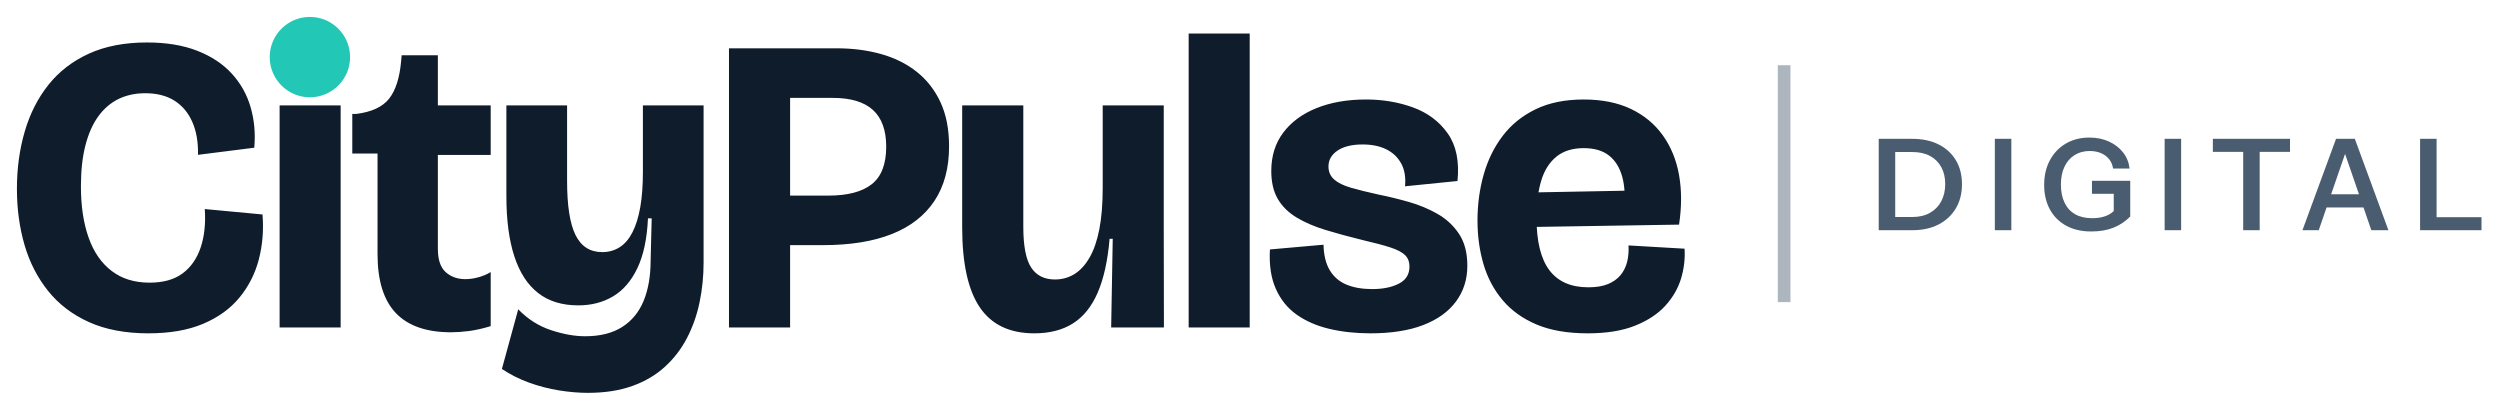
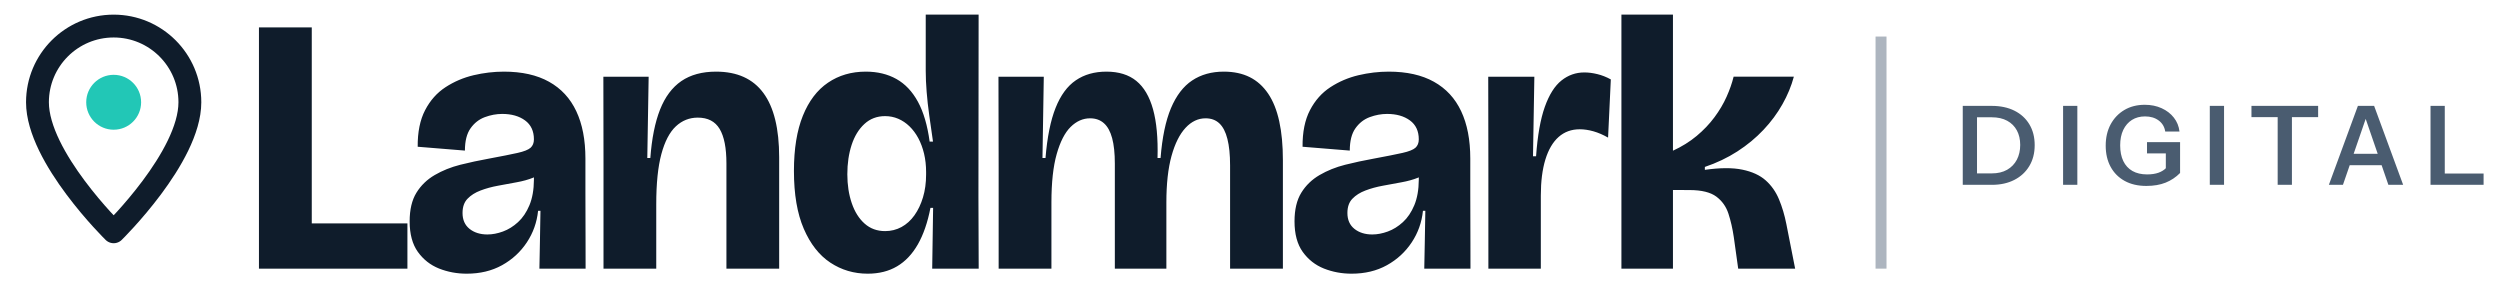
- <svg xmlns="http://www.w3.org/2000/svg" viewBox="0 0 591 97" width="591" height="97" role="img" aria-label="CityPulse Digital">
-   <style>.cp-ring{transform-box:fill-box;transform-origin:center;opacity:0;animation:cpPulse 4.5s cubic-bezier(.2,.6,.3,1) 1.2s infinite}@keyframes cpPulse{0%{transform:scale(1);opacity:.9}45%{transform:scale(2.9);opacity:0}100%{transform:scale(2.9);opacity:0}}@media (prefers-reduced-motion:reduce){.cp-ring{animation:none}}</style>
-   <g transform="translate(1.13,77.42)">
-     <path d="M33.93 1.38Q25.83 1.38 19.94 -1.26Q14.05 -3.9 10.25 -8.63Q6.45 -13.37 4.66 -19.54Q2.87 -25.72 2.87 -32.77Q2.87 -40.05 4.73 -46.37Q6.58 -52.68 10.34 -57.39Q14.1 -62.1 19.89 -64.74Q25.68 -67.38 33.62 -67.38Q40.47 -67.38 45.5 -65.42Q50.53 -63.45 53.67 -60.01Q56.82 -56.57 58.12 -52.05Q59.43 -47.53 58.98 -42.5L45.68 -40.82Q45.77 -45.35 44.33 -48.6Q42.9 -51.85 40.12 -53.62Q37.33 -55.38 33.2 -55.38Q29.68 -55.38 26.87 -54.01Q24.07 -52.63 22.08 -49.88Q20.1 -47.12 19.05 -43Q18 -38.88 18 -33.4Q18 -26.35 19.82 -21.24Q21.63 -16.13 25.26 -13.37Q28.88 -10.6 34.23 -10.6Q39.1 -10.6 42.05 -12.8Q45 -15 46.32 -18.95Q47.63 -22.9 47.28 -28L60.93 -26.72Q61.37 -21.12 60.05 -16.07Q58.73 -11.02 55.47 -7.07Q52.22 -3.12 46.88 -0.87Q41.55 1.38 33.93 1.38Z M64.97 0V-52.5H79.4V0H64.97Z M105.5 1.13Q96.78 1.13 92.45 -3.41Q88.12 -7.95 88.12 -17.35V-41.13H82.15V-50.48H83.03Q88.53 -51.15 90.86 -54.1Q93.18 -57.05 93.7 -63L93.82 -64.35H102.38V-52.5H114.87V-40.8H102.38V-18.6Q102.38 -14.77 104.22 -13.1Q106.07 -11.43 108.88 -11.43Q110.37 -11.43 111.96 -11.87Q113.55 -12.3 114.87 -13.1V-0.32Q112 0.55 109.69 0.84Q107.38 1.13 105.5 1.13Z M137.83 15.45Q134.63 15.45 131.01 14.87Q127.38 14.28 123.9 13.02Q120.42 11.75 117.52 9.8L121.38 -4.3Q124.78 -0.8 129.14 0.63Q133.5 2.07 137.2 2.07Q142.5 2.07 145.93 -0.11Q149.37 -2.28 151.03 -6.31Q152.68 -10.33 152.68 -15.88L152.93 -25.8H152.05Q151.72 -18.57 149.54 -14.02Q147.37 -9.47 143.78 -7.35Q140.2 -5.23 135.57 -5.23Q129.8 -5.23 126.06 -8.17Q122.32 -11.1 120.45 -16.85Q118.58 -22.6 118.58 -31.02V-52.5H132.93V-34.6Q132.93 -25.9 134.92 -21.86Q136.92 -17.82 141.23 -17.82Q143.53 -17.82 145.35 -18.97Q147.17 -20.13 148.38 -22.5Q149.6 -24.87 150.23 -28.43Q150.85 -32 150.85 -36.72V-52.5H165.2V-15.4Q165.2 -10.53 164.25 -5.97Q163.3 -1.4 161.28 2.47Q159.27 6.35 156.07 9.27Q152.88 12.2 148.36 13.82Q143.83 15.45 137.83 15.45Z M181.52 -19.47V-31.18H194.72Q201.53 -31.18 204.95 -33.87Q208.37 -36.57 208.37 -42.73Q208.37 -48.57 205.23 -51.43Q202.1 -54.28 195.72 -54.28H181.52V-66H196.67Q202.33 -66 207.17 -64.64Q212.02 -63.28 215.62 -60.42Q219.22 -57.55 221.22 -53.21Q223.23 -48.87 223.23 -42.82Q223.23 -35.15 219.78 -29.94Q216.33 -24.73 209.72 -22.1Q203.12 -19.47 193.42 -19.47H181.52Z M171.2 0V-66H185.65V0H171.2Z M243.38 1.38Q234.65 1.38 230.49 -4.77Q226.33 -10.92 226.33 -23.68V-52.5H240.78V-23.85Q240.78 -17 242.64 -14.17Q244.5 -11.35 248.25 -11.35Q250.78 -11.35 252.85 -12.62Q254.92 -13.9 256.43 -16.51Q257.95 -19.12 258.75 -23.21Q259.55 -27.3 259.55 -33.03V-52.5H273.98V-24.45L274.02 0H261.55L261.92 -20.97H261.18Q260.5 -13.15 258.36 -8.23Q256.22 -3.3 252.51 -0.96Q248.8 1.38 243.38 1.38Z M279.87 0V-69.5H294.3V0H279.87Z M322.82 1.38Q317.62 1.38 313.16 0.33Q308.7 -0.72 305.43 -3.02Q302.17 -5.32 300.47 -9.15Q298.77 -12.98 299.08 -18.45L311.75 -19.57Q311.83 -15.87 313.23 -13.53Q314.63 -11.2 317.17 -10.14Q319.72 -9.08 323.27 -9.08Q327.07 -9.08 329.57 -10.37Q332.07 -11.65 332.07 -14.4Q332.07 -16.08 331.03 -17.11Q329.98 -18.13 327.58 -18.92Q325.18 -19.7 321.08 -20.65Q316.25 -21.83 312.25 -23.05Q308.25 -24.27 305.36 -26.02Q302.47 -27.77 300.93 -30.41Q299.4 -33.05 299.4 -37Q299.4 -42.32 302.24 -46.08Q305.08 -49.85 310.12 -51.87Q315.17 -53.9 321.8 -53.9Q327.8 -53.9 332.97 -52Q338.15 -50.1 341.13 -45.85Q344.12 -41.6 343.42 -34.63L331.02 -33.38Q331.32 -36.62 330.08 -38.83Q328.85 -41.03 326.53 -42.15Q324.22 -43.27 321 -43.27Q317.2 -43.27 315.06 -41.82Q312.92 -40.37 312.92 -38.07Q312.92 -36.2 314.24 -35.01Q315.57 -33.82 318.21 -33.05Q320.85 -32.28 324.78 -31.42Q328.22 -30.73 331.88 -29.69Q335.55 -28.65 338.69 -26.86Q341.83 -25.07 343.79 -22.12Q345.75 -19.17 345.75 -14.6Q345.75 -9.77 343.07 -6.15Q340.4 -2.53 335.3 -0.57Q330.2 1.38 322.82 1.38Z M374.2 1.38Q367.05 1.38 362.11 -0.71Q357.17 -2.8 354.07 -6.49Q350.97 -10.18 349.56 -15Q348.15 -19.82 348.15 -25.28Q348.15 -30.98 349.61 -36.14Q351.07 -41.3 354.1 -45.29Q357.13 -49.28 361.89 -51.59Q366.65 -53.9 373.25 -53.9Q379.72 -53.9 384.41 -51.67Q389.1 -49.43 391.97 -45.41Q394.85 -41.38 395.8 -36.02Q396.75 -30.65 395.8 -24.32L357.13 -23.7V-31.85L384.83 -32.37L382.77 -27.65Q383.27 -32.33 382.37 -35.62Q381.47 -38.9 379.24 -40.65Q377.02 -42.4 373.25 -42.4Q369.25 -42.4 366.77 -40.36Q364.28 -38.32 363.19 -34.63Q362.1 -30.93 362.1 -25.97Q362.1 -17.55 365.16 -13.52Q368.22 -9.5 374.35 -9.5Q377.13 -9.5 378.98 -10.26Q380.83 -11.02 381.96 -12.37Q383.08 -13.73 383.53 -15.53Q383.97 -17.33 383.85 -19.4L397.1 -18.63Q397.33 -15.1 396.27 -11.57Q395.2 -8.05 392.54 -5.13Q389.88 -2.22 385.37 -0.42Q380.85 1.38 374.2 1.38Z" fill="#0F1C2B" />
-     <circle class="cp-ring" cx="72.13" cy="-63.92" r="9.50" fill="none" stroke="#22C7B6" stroke-width="4.28" />
-     <circle cx="72.13" cy="-63.92" r="9.50" fill="#22C7B6" class="cp-dot" />
-     <rect x="419.14" y="-62" width="3" height="56" fill="#4A5C70" opacity=".45" />
-     <path d="M445.37 -23V-26.12H450.94Q453.4 -26.12 455.14 -27.12Q456.88 -28.11 457.8 -29.87Q458.72 -31.63 458.72 -33.92Q458.72 -36.18 457.81 -37.88Q456.9 -39.58 455.17 -40.53Q453.43 -41.48 450.94 -41.48H445.43V-44.6H450.94Q454.49 -44.6 457.13 -43.29Q459.77 -41.97 461.23 -39.56Q462.68 -37.14 462.68 -33.86Q462.68 -30.58 461.21 -28.13Q459.74 -25.69 457.12 -24.34Q454.49 -23 450.97 -23H445.37ZM443 -23V-44.6H446.9V-23H443ZM470.45 -23V-44.6H474.35V-23H470.45ZM493.23 -22.7Q489.79 -22.7 487.3 -24.07Q484.81 -25.44 483.46 -27.92Q482.11 -30.39 482.11 -33.72Q482.11 -37.03 483.47 -39.55Q484.82 -42.06 487.23 -43.48Q489.63 -44.9 492.8 -44.9Q495.37 -44.9 497.43 -43.96Q499.48 -43.02 500.77 -41.38Q502.05 -39.74 502.3 -37.58H498.4Q498.1 -39.5 496.61 -40.61Q495.11 -41.72 492.87 -41.72Q490.82 -41.72 489.29 -40.75Q487.76 -39.79 486.92 -38.02Q486.07 -36.25 486.07 -33.8Q486.07 -31.29 486.93 -29.51Q487.78 -27.72 489.43 -26.78Q491.07 -25.84 493.44 -25.84Q495.25 -25.84 496.57 -26.32Q497.89 -26.79 498.72 -27.7L502.46 -26.24Q500.75 -24.5 498.51 -23.6Q496.26 -22.7 493.23 -22.7ZM498.56 -26.24V-32.53L499.49 -31.6H493.41V-34.68H502.46V-26.24H498.56ZM510.59 -23V-44.6H514.49V-23H510.59ZM529.16 -23V-41.52H521.99V-44.6H540.23V-41.52H533.06V-23H529.16ZM543.17 -23 551.11 -44.6H554.47L547.02 -23H543.17ZM559.45 -23 552.02 -44.6H555.55L563.49 -23H559.45ZM547.27 -31.49H559.11V-28.37H547.27V-31.49ZM570.98 -23V-44.6H574.88V-23H570.98ZM572.84 -23V-26.08H585.5V-23H572.84Z" fill="#4A5C70" />
+ <svg xmlns="http://www.w3.org/2000/svg" viewBox="0 0 684 79" width="684" height="79" role="img" aria-label="Landmark Digital">
+   <style>.lm-dot{transform-origin:center;transform-box:fill-box;animation:lmDot 2.8s ease-in-out infinite}@keyframes lmDot{50%{transform:scale(1.25);opacity:.8}}@media(prefers-reduced-motion:reduce){.lm-dot{animation:none}}</style>
+   <g transform="translate(4.00,73.50)">
+     <path d="M27.10 -10.08 C27.10 -10.08 6.25 -30.51 6.25 -45.52 A20.85 20.85 0 1 1 47.95 -45.52 C47.95 -30.51 27.10 -10.08 27.10 -10.08 Z" fill="none" stroke="#0F1C2B" stroke-width="6.25" stroke-linejoin="round" />
+     <circle cx="27.10" cy="-45.52" r="7.51" fill="#22C7B6" class="lm-dot" />
+     <path d="M66.85 0V-66H81.3V0H66.85ZM69.68 0V-12.38H107.47V0H69.68ZM123.7 1.38Q119.68 1.38 116.12 -0.03Q112.57 -1.45 110.32 -4.59Q108.08 -7.73 108.08 -12.95Q108.08 -17.75 109.93 -20.76Q111.78 -23.77 114.94 -25.61Q118.1 -27.45 121.93 -28.42Q125.77 -29.38 129.65 -30.08Q134.97 -31.07 137.6 -31.66Q140.23 -32.25 141.16 -33.07Q142.08 -33.9 142.08 -35.37Q142.08 -38.77 139.66 -40.55Q137.23 -42.33 133.4 -42.33Q131.02 -42.33 128.65 -41.45Q126.28 -40.57 124.74 -38.39Q123.2 -36.22 123.2 -32.3L110.28 -33.35Q110.23 -39.37 112.31 -43.36Q114.38 -47.35 117.89 -49.64Q121.4 -51.93 125.57 -52.92Q129.73 -53.9 133.87 -53.9Q141.27 -53.9 146.22 -51.13Q151.18 -48.37 153.67 -43.08Q156.17 -37.78 156.17 -30.12V-20.62Q156.18 -17.2 156.19 -13.73Q156.2 -10.27 156.21 -6.84Q156.22 -3.42 156.22 0H143.58Q143.67 -3.83 143.73 -7.69Q143.8 -11.55 143.87 -15.82H143.22Q142.73 -11.08 140.14 -7.18Q137.55 -3.27 133.36 -0.94Q129.17 1.38 123.7 1.38ZM129.35 -9.35Q131.4 -9.35 133.61 -10.16Q135.82 -10.97 137.73 -12.72Q139.65 -14.47 140.85 -17.34Q142.05 -20.22 142.08 -24.27L142.1 -26.63L144.78 -27.07Q143.9 -25.7 141.89 -24.89Q139.88 -24.08 137.36 -23.63Q134.83 -23.17 132.26 -22.69Q129.68 -22.22 127.48 -21.38Q125.28 -20.55 123.92 -19.13Q122.55 -17.72 122.55 -15.23Q122.55 -12.42 124.47 -10.88Q126.4 -9.35 129.35 -9.35ZM161.12 0V-28.55L161.08 -52.5H173.47L173.1 -30.27H173.93Q174.53 -38.3 176.59 -43.52Q178.65 -48.73 182.42 -51.32Q186.2 -53.9 191.92 -53.9Q200.57 -53.9 204.87 -48.05Q209.18 -42.2 209.18 -30.45V0H194.75V-28.8Q194.75 -35.13 192.89 -38.23Q191.03 -41.32 186.92 -41.32Q183.47 -41.32 180.91 -38.93Q178.35 -36.53 176.95 -31.34Q175.55 -26.15 175.55 -17.63V0H161.12ZM233.4 1.38Q227.75 1.38 223.17 -1.65Q218.6 -4.68 215.91 -10.92Q213.22 -17.15 213.22 -26.73Q213.22 -35.78 215.66 -41.82Q218.1 -47.87 222.54 -50.88Q226.98 -53.9 232.88 -53.9Q237.65 -53.9 241.25 -51.89Q244.85 -49.88 247.15 -45.65Q249.45 -41.42 250.35 -34.75H251.27Q250.73 -38.48 250.25 -41.89Q249.77 -45.3 249.53 -48.38Q249.28 -51.47 249.28 -54.13V-69.5H263.75L263.7 -19.63L263.77 0H251.05L251.3 -16.63H250.57Q249.42 -10.67 247.13 -6.65Q244.83 -2.63 241.43 -0.63Q238.03 1.38 233.4 1.38ZM238.17 -10.27Q240.58 -10.27 242.64 -11.38Q244.7 -12.5 246.19 -14.59Q247.68 -16.68 248.53 -19.51Q249.38 -22.33 249.38 -25.73V-26.45Q249.38 -29.12 248.82 -31.47Q248.25 -33.83 247.24 -35.71Q246.23 -37.58 244.84 -38.93Q243.45 -40.28 241.75 -41.01Q240.05 -41.73 238.17 -41.73Q234.83 -41.73 232.5 -39.58Q230.17 -37.43 229 -33.84Q227.83 -30.25 227.83 -25.82Q227.83 -21.47 229.04 -17.92Q230.25 -14.37 232.56 -12.32Q234.87 -10.27 238.17 -10.27ZM269.23 0V-27.73L269.18 -52.5H281.58L281.22 -30.27H282.05Q282.75 -38.82 284.81 -43.99Q286.87 -49.17 290.35 -51.53Q293.83 -53.9 298.72 -53.9Q303.78 -53.9 306.9 -51.36Q310.02 -48.82 311.47 -43.6Q312.92 -38.38 312.7 -30.27H313.53Q314.2 -38.72 316.37 -43.89Q318.55 -49.07 322.17 -51.48Q325.8 -53.9 330.83 -53.9Q334.92 -53.9 337.92 -52.4Q340.92 -50.9 342.96 -47.89Q345 -44.88 346 -40.32Q347 -35.77 347 -29.65V0H332.55V-28.27Q332.55 -32.62 331.82 -35.48Q331.1 -38.35 329.62 -39.74Q328.15 -41.13 325.85 -41.13Q322.78 -41.13 320.36 -38.52Q317.93 -35.9 316.52 -30.81Q315.12 -25.72 315.12 -18.13V0H301.02V-28.72Q301.02 -32.98 300.28 -35.71Q299.55 -38.43 298.04 -39.78Q296.53 -41.13 294.25 -41.13Q291.32 -41.13 288.93 -38.78Q286.55 -36.43 285.11 -31.34Q283.67 -26.25 283.67 -18.13V0H269.23ZM365.8 1.38Q361.78 1.38 358.22 -0.03Q354.67 -1.45 352.42 -4.59Q350.18 -7.73 350.18 -12.95Q350.18 -17.75 352.03 -20.76Q353.88 -23.77 357.04 -25.61Q360.2 -27.45 364.03 -28.42Q367.87 -29.38 371.75 -30.08Q377.07 -31.07 379.7 -31.66Q382.33 -32.25 383.26 -33.07Q384.18 -33.9 384.18 -35.37Q384.18 -38.77 381.76 -40.55Q379.33 -42.33 375.5 -42.33Q373.12 -42.33 370.75 -41.45Q368.38 -40.57 366.84 -38.39Q365.3 -36.22 365.3 -32.3L352.38 -33.35Q352.33 -39.37 354.41 -43.36Q356.48 -47.35 359.99 -49.64Q363.5 -51.93 367.67 -52.92Q371.83 -53.9 375.97 -53.9Q383.37 -53.9 388.32 -51.13Q393.28 -48.37 395.77 -43.08Q398.27 -37.78 398.27 -30.12V-20.62Q398.28 -17.2 398.29 -13.73Q398.3 -10.27 398.31 -6.84Q398.32 -3.42 398.32 0H385.68Q385.77 -3.83 385.83 -7.69Q385.9 -11.55 385.97 -15.82H385.32Q384.83 -11.08 382.24 -7.18Q379.65 -3.27 375.46 -0.94Q371.27 1.38 365.8 1.38ZM371.45 -9.35Q373.5 -9.35 375.71 -10.16Q377.92 -10.97 379.83 -12.72Q381.75 -14.47 382.95 -17.34Q384.15 -20.22 384.18 -24.27L384.2 -26.63L386.88 -27.07Q386 -25.7 383.99 -24.89Q381.98 -24.08 379.46 -23.63Q376.93 -23.17 374.36 -22.69Q371.78 -22.22 369.58 -21.38Q367.38 -20.55 366.02 -19.13Q364.65 -17.72 364.65 -15.23Q364.65 -12.42 366.57 -10.88Q368.5 -9.35 371.45 -9.35ZM403.22 0V-27.65L403.18 -52.5H415.8L415.43 -30.75H416.27Q416.87 -39.23 418.66 -44.26Q420.45 -49.28 423.22 -51.48Q425.98 -53.68 429.47 -53.68Q431.18 -53.68 433.04 -53.22Q434.9 -52.77 436.72 -51.77L435.97 -35.85Q433.92 -37.02 431.95 -37.58Q429.98 -38.13 428.22 -38.13Q424.82 -38.13 422.44 -36.03Q420.07 -33.93 418.82 -29.87Q417.57 -25.8 417.57 -19.98V0H403.22ZM439.62 0V-69.5H453.72V-32.27Q457.38 -33.95 460.2 -36.3Q463.02 -38.65 465.07 -41.41Q467.12 -44.17 468.39 -47.02Q469.67 -49.87 470.32 -52.53H486.8Q485.77 -48.68 483.67 -44.97Q481.58 -41.25 478.48 -37.97Q475.38 -34.68 471.34 -32.07Q467.3 -29.47 462.45 -27.83V-27.03Q468.7 -27.92 472.72 -27.08Q476.73 -26.25 479.09 -24.15Q481.45 -22.05 482.73 -18.97Q484.02 -15.88 484.75 -12.18L487.15 0H471.57L470.37 -8.6Q469.85 -12.13 468.9 -15.04Q467.95 -17.95 465.57 -19.72Q463.18 -21.48 458.35 -21.5L453.72 -21.52V0H439.62Z" fill="#0F1C2B" />
+     <rect x="509.15" y="-63.50" width="3" height="63.50" fill="#4A5C70" opacity=".45" />
+     <path d="M535.38 -22.93V-26.06H540.95Q543.41 -26.06 545.15 -27.05Q546.89 -28.05 547.81 -29.8Q548.73 -31.56 548.73 -33.85Q548.73 -36.11 547.82 -37.81Q546.91 -39.51 545.17 -40.46Q543.44 -41.41 540.95 -41.41H535.44V-44.53H540.95Q544.5 -44.53 547.14 -43.22Q549.78 -41.9 551.23 -39.49Q552.69 -37.07 552.69 -33.79Q552.69 -30.51 551.22 -28.07Q549.75 -25.62 547.12 -24.28Q544.5 -22.93 540.98 -22.93H535.38ZM533.01 -22.93V-44.53H536.91V-22.93H533.01ZM560.46 -22.93V-44.53H564.36V-22.93H560.46ZM583.24 -22.63Q579.8 -22.63 577.31 -24Q574.82 -25.37 573.47 -27.85Q572.12 -30.32 572.12 -33.65Q572.12 -36.96 573.47 -39.48Q574.83 -41.99 577.23 -43.41Q579.64 -44.83 582.81 -44.83Q585.38 -44.83 587.43 -43.89Q589.49 -42.95 590.77 -41.31Q592.06 -39.67 592.31 -37.51H588.41Q588.11 -39.43 586.61 -40.54Q585.12 -41.65 582.88 -41.65Q580.83 -41.65 579.3 -40.69Q577.77 -39.72 576.92 -37.95Q576.08 -36.18 576.08 -33.73Q576.08 -31.22 576.93 -29.44Q577.79 -27.66 579.43 -26.72Q581.08 -25.78 583.45 -25.78Q585.26 -25.78 586.58 -26.25Q587.9 -26.73 588.73 -27.63L592.47 -26.17Q590.76 -24.43 588.51 -23.53Q586.27 -22.63 583.24 -22.63ZM588.57 -26.17V-32.46L589.5 -31.53H583.42V-34.61H592.47V-26.17H588.57ZM600.6 -22.93V-44.53H604.5V-22.93H600.6ZM619.17 -22.93V-41.45H612V-44.53H630.24V-41.45H623.07V-22.93H619.17ZM633.18 -22.93 641.12 -44.53H644.48L637.03 -22.93H633.18ZM649.46 -22.93 642.03 -44.53H645.56L653.5 -22.93H649.46ZM637.28 -31.42H649.12V-28.3H637.28V-31.42ZM660.99 -22.93V-44.53H664.89V-22.93H660.99ZM662.85 -22.93V-26.02H675.51V-22.93H662.85Z" fill="#4A5C70" />
  </g>
</svg>
